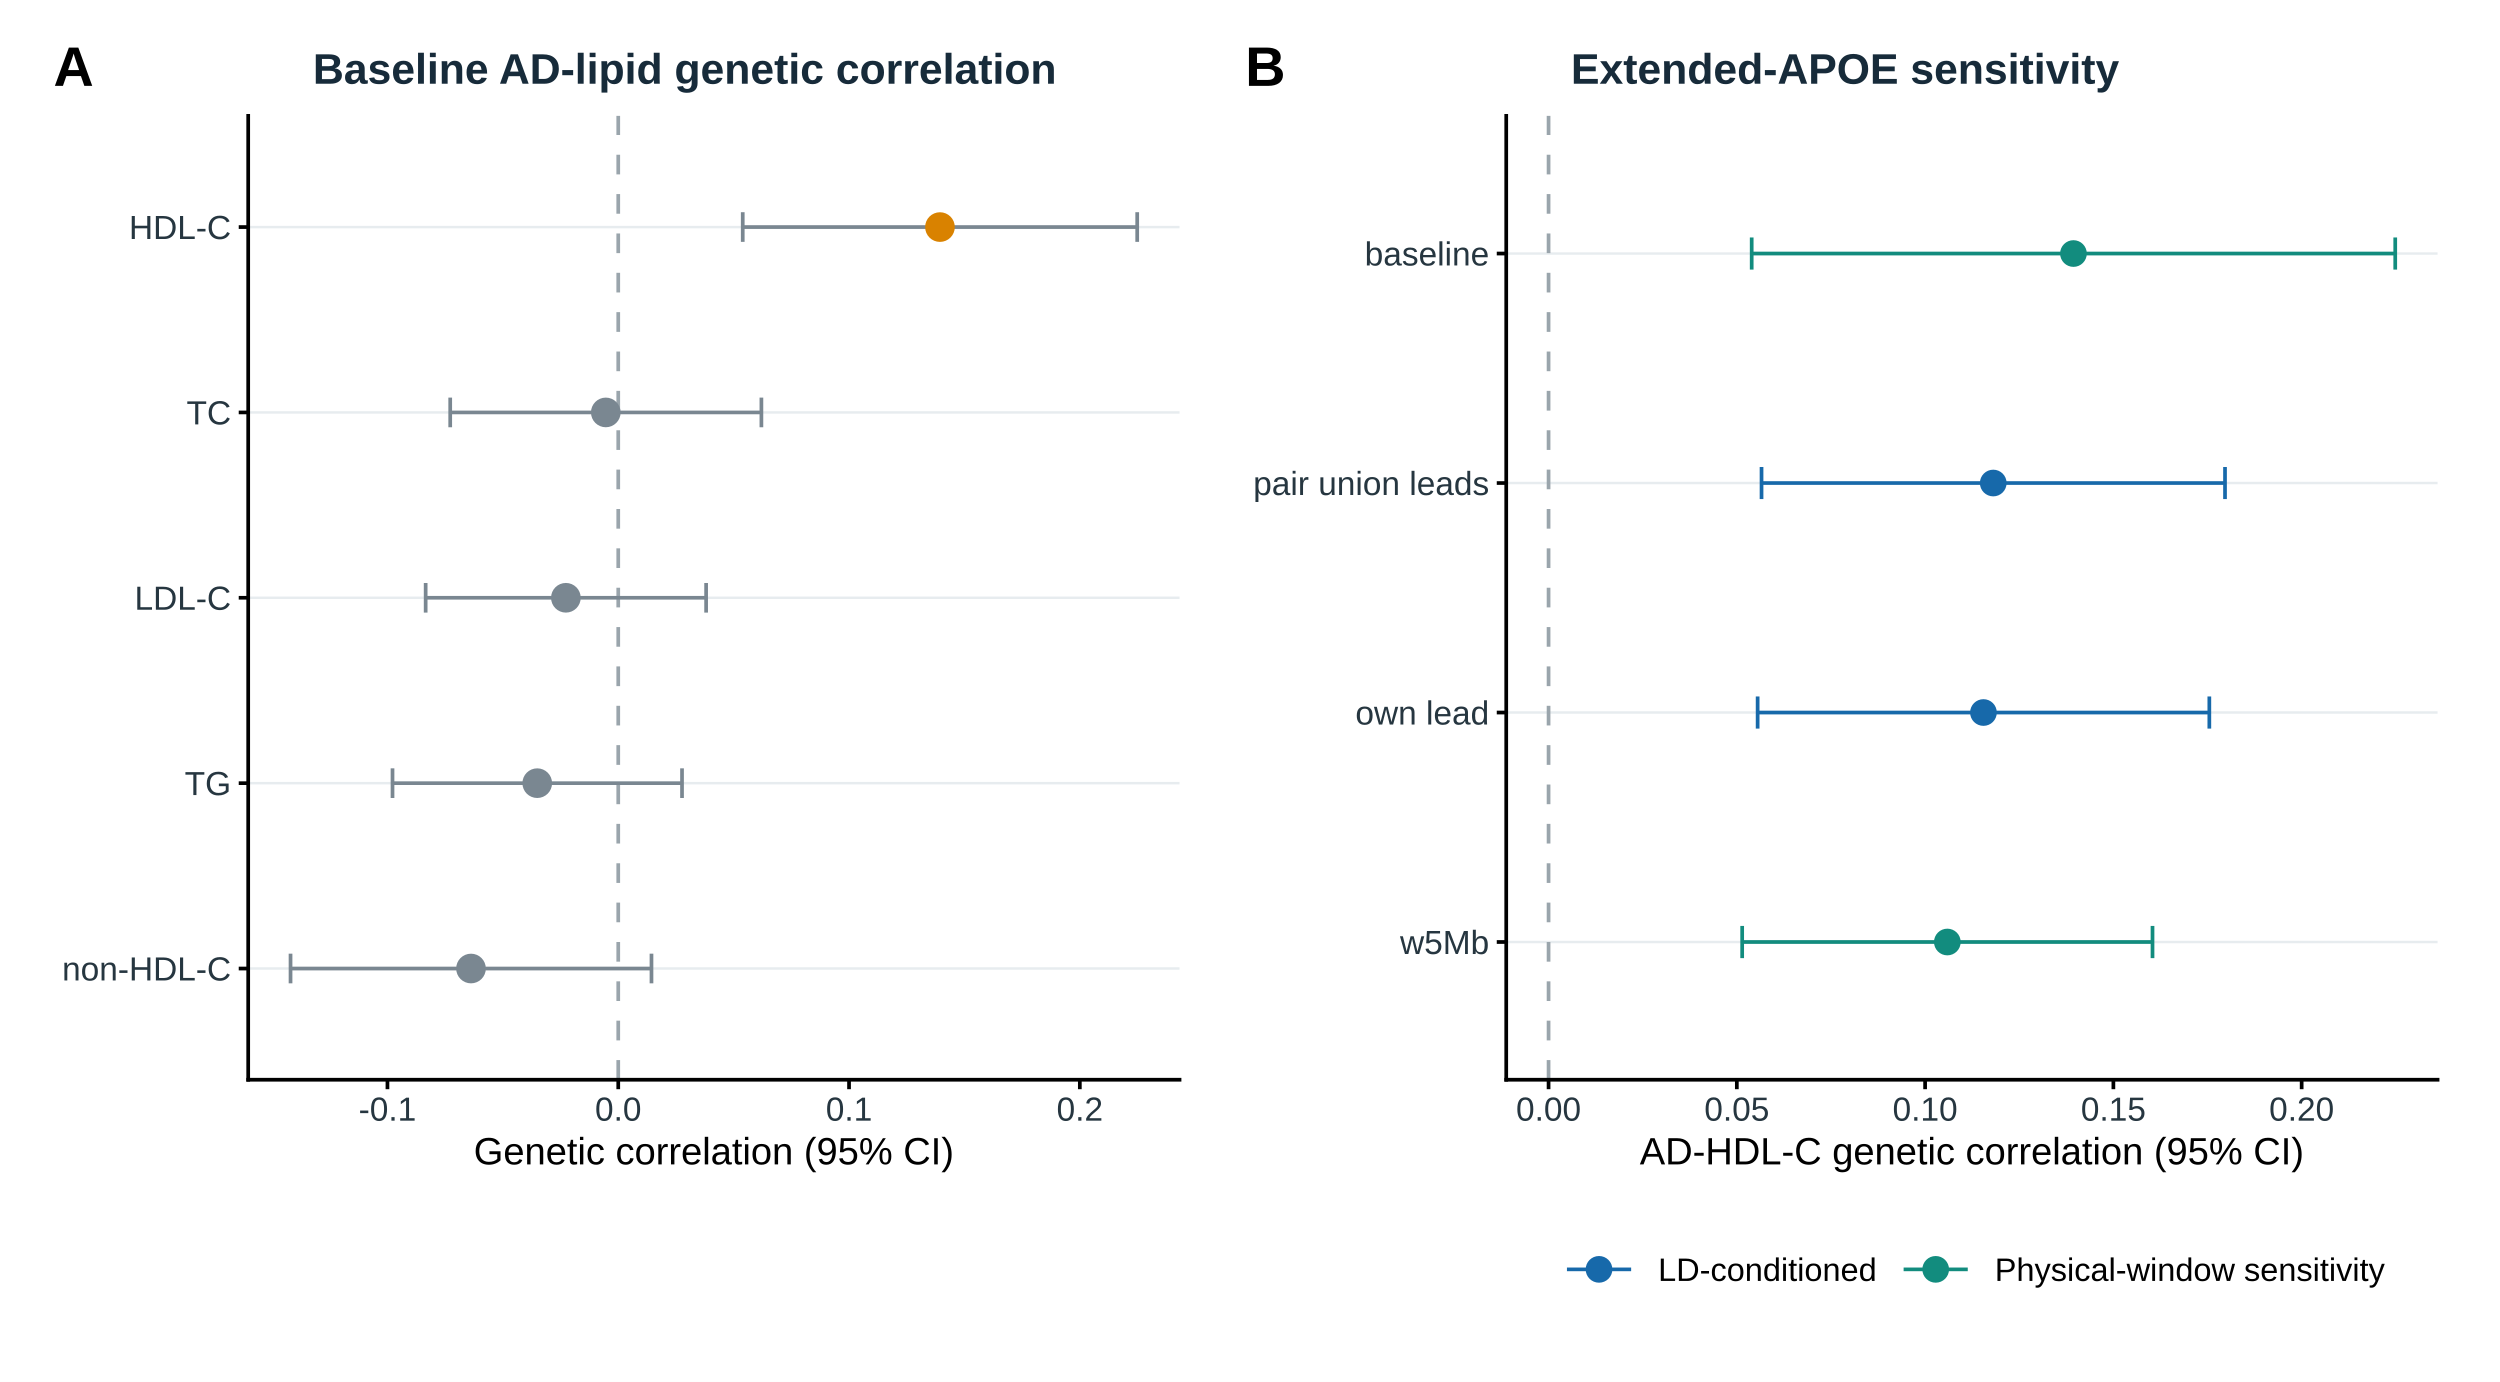
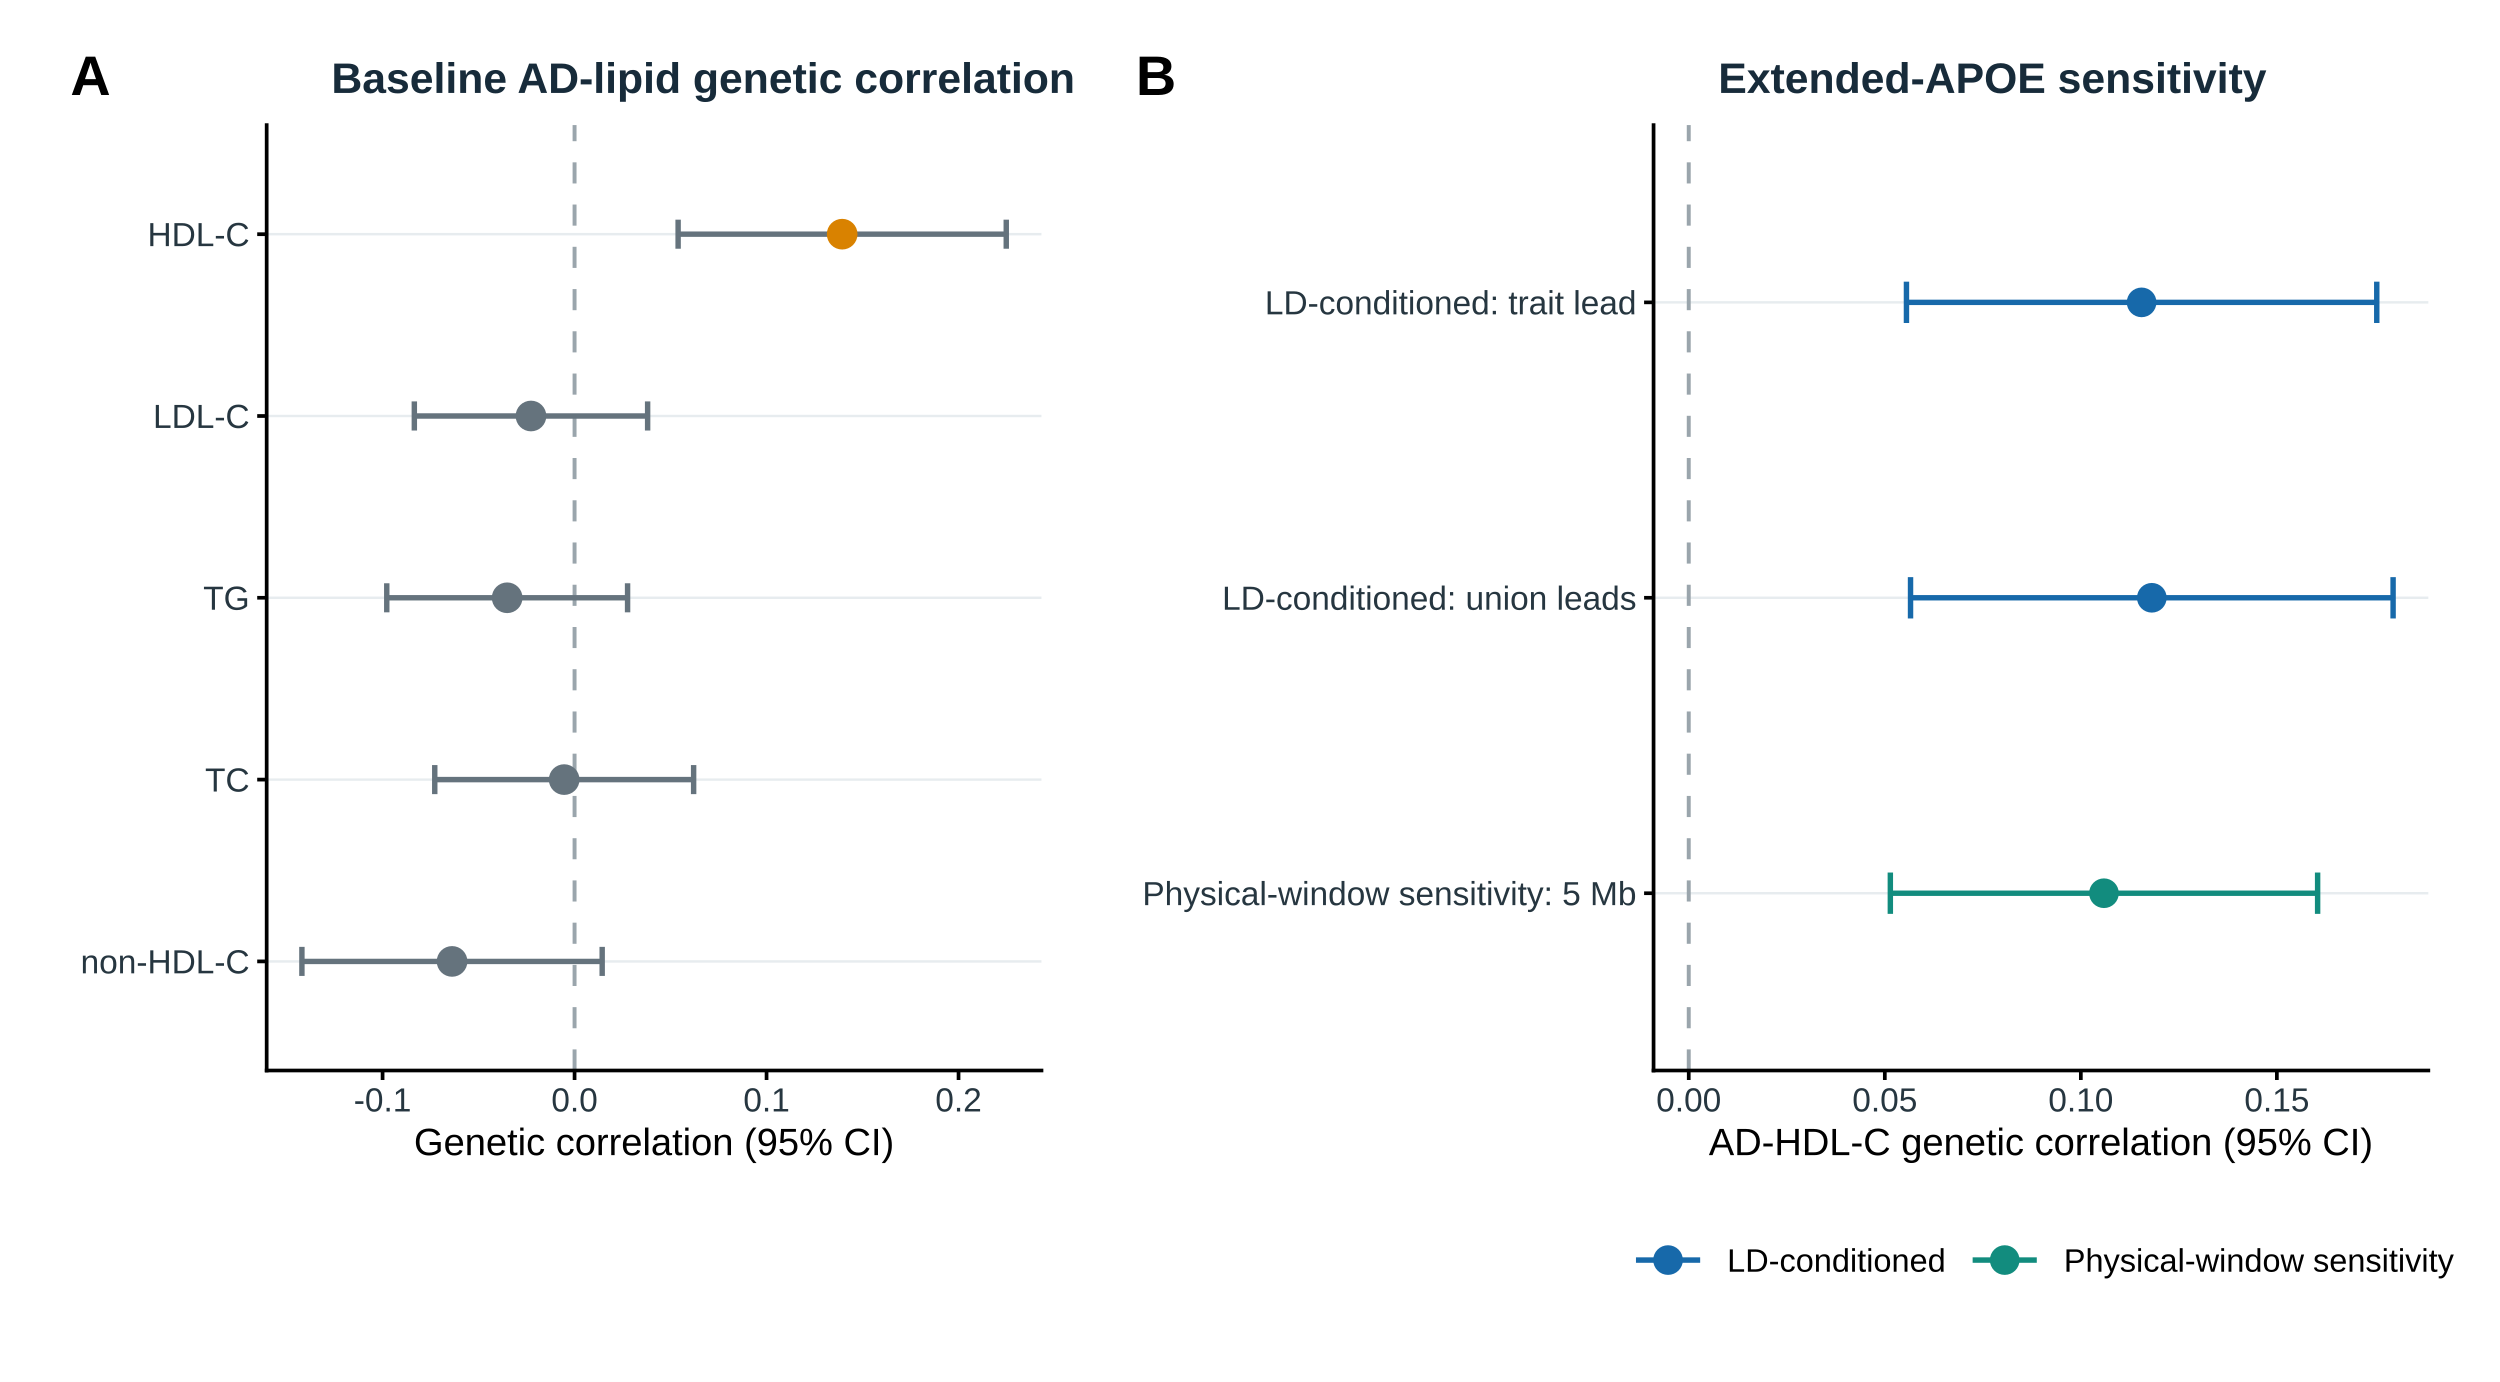
<svg xmlns="http://www.w3.org/2000/svg" width="538.58pt" height="297.64pt" viewBox="0 0 538.58 297.64">
  <g class="svglite">
    <defs>
      <style type="text/css">
    .svglite line, .svglite polyline, .svglite polygon, .svglite path, .svglite rect, .svglite circle {
      fill: none;
      stroke: #000000;
      stroke-linecap: round;
      stroke-linejoin: round;
      stroke-miterlimit: 10.00;
    }
    .svglite text {
      white-space: pre;
    }
    .svglite g.glyphgroup path {
      fill: inherit;
      stroke: none;
    }
  </style>
    </defs>
    <rect width="100%" height="100%" style="stroke: none; fill: #FFFFFF;" />
    <defs>
      <clipPath id="cpMC4wMHw1MzguNTh8MC4wMHwyOTcuNjQ=">
        <rect x="0.00" y="0.00" width="538.58" height="297.64" />
      </clipPath>
    </defs>
    <g clip-path="url(#cpMC4wMHw1MzguNTh8MC4wMHwyOTcuNjQ=)">
-       <rect x="0" y="0.00" width="538.58" height="297.64" style="stroke-width: 1.07; stroke: #FFFFFF; fill: #FFFFFF;" />
+       <rect x="0.00" y="0.00" width="538.58" height="297.64" style="stroke-width: 1.07; stroke: #FFFFFF; fill: #FFFFFF;" />
    </g>
    <defs>
-       <clipPath id="cpNTMuNDd8NTI1LjEzfDI0Ljk2fDIzMi42MQ==">
-         <rect x="53.47" y="24.96" width="471.66" height="207.65" />
+       <clipPath id="cpNTcuNDV8NTIzLjE0fDI2Ljk1fDIzMC42Mg==">
+         <rect x="57.45" y="26.95" width="465.69" height="203.67" />
      </clipPath>
    </defs>
-     <g clip-path="url(#cpNTMuNDd8NTI1LjEzfDI0Ljk2fDIzMi42MQ==)">
+     <g clip-path="url(#cpNTcuNDV8NTIzLjE0fDI2Ljk1fDIzMC42Mg==)">
</g>
    <g clip-path="url(#cpMC4wMHw1MzguNTh8MC4wMHwyOTcuNjQ=)">
</g>
    <defs>
-       <clipPath id="cpNS40OHwyNjIuMDh8NS40OHwyOTIuMTY=">
-         <rect x="5.48" y="5.48" width="256.60" height="286.68" />
+       <clipPath id="cpNS40OHwyMzQuMzN8NS40OHwyOTIuMTY=">
+         <rect x="5.48" y="5.48" width="228.85" height="286.68" />
      </clipPath>
    </defs>
-     <g clip-path="url(#cpNS40OHwyNjIuMDh8NS40OHwyOTIuMTY=)">
-       <rect x="5.48" y="5.48" width="256.60" height="286.68" style="stroke-width: 0.80; stroke: #FFFFFF; fill: #FFFFFF;" />
+     <g clip-path="url(#cpNS40OHwyMzQuMzN8NS40OHwyOTIuMTY=)">
+       <rect x="5.48" y="5.48" width="228.85" height="286.68" style="stroke-width: 0.80; stroke: #FFFFFF; fill: #FFFFFF;" />
    </g>
    <g clip-path="url(#cpMC4wMHw1MzguNTh8MC4wMHwyOTcuNjQ=)">
</g>
    <defs>
-       <clipPath id="cpMjYyLjA4fDUzMy4xMHw1LjQ4fDI5Mi4xNg==">
-         <rect x="262.08" y="5.48" width="271.02" height="286.68" />
+       <clipPath id="cpMjM0LjMzfDUzMy4xMHw1LjQ4fDI5Mi4xNg==">
+         <rect x="234.33" y="5.48" width="298.77" height="286.68" />
      </clipPath>
    </defs>
-     <g clip-path="url(#cpMjYyLjA4fDUzMy4xMHw1LjQ4fDI5Mi4xNg==)">
-       <rect x="262.08" y="5.48" width="271.02" height="286.68" style="stroke-width: 0.80; stroke: #FFFFFF; fill: #FFFFFF;" />
+     <g clip-path="url(#cpMjM0LjMzfDUzMy4xMHw1LjQ4fDI5Mi4xNg==)">
+       <rect x="234.33" y="5.48" width="298.77" height="286.68" style="stroke-width: 0.80; stroke: #FFFFFF; fill: #FFFFFF;" />
    </g>
    <g clip-path="url(#cpMC4wMHw1MzguNTh8MC4wMHwyOTcuNjQ=)">
</g>
    <defs>
-       <clipPath id="cpNTMuNDd8MjU0LjExfDI0Ljk2fDIzMi42MQ==">
-         <rect x="53.47" y="24.96" width="200.64" height="207.65" />
+       <clipPath id="cpNTcuNDV8MjI0LjM3fDI2Ljk1fDIzMC42Mg==">
+         <rect x="57.45" y="26.95" width="166.91" height="203.67" />
      </clipPath>
    </defs>
-     <g clip-path="url(#cpNTMuNDd8MjU0LjExfDI0Ljk2fDIzMi42MQ==)">
-       <rect x="53.47" y="24.96" width="200.64" height="207.65" style="stroke-width: 0.80; stroke: none; fill: #FFFFFF;" />
-       <polyline points="53.47,208.65 254.11,208.65 " style="stroke-width: 0.53; stroke: #E7ECEF; stroke-linecap: butt;" />
-       <polyline points="53.47,168.72 254.11,168.72 " style="stroke-width: 0.53; stroke: #E7ECEF; stroke-linecap: butt;" />
-       <polyline points="53.47,128.78 254.11,128.78 " style="stroke-width: 0.53; stroke: #E7ECEF; stroke-linecap: butt;" />
-       <polyline points="53.47,88.85 254.11,88.85 " style="stroke-width: 0.53; stroke: #E7ECEF; stroke-linecap: butt;" />
-       <polyline points="53.47,48.92 254.11,48.92 " style="stroke-width: 0.53; stroke: #E7ECEF; stroke-linecap: butt;" />
-       <line x1="133.19" y1="232.61" x2="133.19" y2="24.96" style="stroke-width: 0.80; stroke: #9AA5AC; stroke-dasharray: 4.24,4.24; stroke-linecap: butt;" />
-       <polyline points="244.99,52.11 244.99,45.72 " style="stroke-width: 0.80; stroke: #7A8791; stroke-linecap: butt;" />
-       <polyline points="244.99,48.92 160.01,48.92 " style="stroke-width: 0.80; stroke: #7A8791; stroke-linecap: butt;" />
-       <polyline points="160.01,52.11 160.01,45.72 " style="stroke-width: 0.80; stroke: #7A8791; stroke-linecap: butt;" />
-       <polyline points="152.12,131.98 152.12,125.59 " style="stroke-width: 0.80; stroke: #7A8791; stroke-linecap: butt;" />
-       <polyline points="152.12,128.78 91.70,128.78 " style="stroke-width: 0.80; stroke: #7A8791; stroke-linecap: butt;" />
-       <polyline points="91.70,131.98 91.70,125.59 " style="stroke-width: 0.80; stroke: #7A8791; stroke-linecap: butt;" />
-       <polyline points="146.93,171.91 146.93,165.52 " style="stroke-width: 0.80; stroke: #7A8791; stroke-linecap: butt;" />
-       <polyline points="146.93,168.72 84.56,168.72 " style="stroke-width: 0.80; stroke: #7A8791; stroke-linecap: butt;" />
-       <polyline points="84.56,171.91 84.56,165.52 " style="stroke-width: 0.80; stroke: #7A8791; stroke-linecap: butt;" />
-       <polyline points="164.03,92.04 164.03,85.65 " style="stroke-width: 0.80; stroke: #7A8791; stroke-linecap: butt;" />
-       <polyline points="164.03,88.85 96.99,88.85 " style="stroke-width: 0.80; stroke: #7A8791; stroke-linecap: butt;" />
-       <polyline points="96.99,92.04 96.99,85.65 " style="stroke-width: 0.80; stroke: #7A8791; stroke-linecap: butt;" />
-       <polyline points="140.35,211.84 140.35,205.45 " style="stroke-width: 0.80; stroke: #7A8791; stroke-linecap: butt;" />
-       <polyline points="140.35,208.65 62.59,208.65 " style="stroke-width: 0.80; stroke: #7A8791; stroke-linecap: butt;" />
-       <polyline points="62.59,211.84 62.59,205.45 " style="stroke-width: 0.80; stroke: #7A8791; stroke-linecap: butt;" />
-       <circle cx="202.50" cy="48.92" r="2.93" style="stroke-width: 0.53; stroke: #D98200; fill: #D98200;" />
-       <circle cx="121.91" cy="128.78" r="2.93" style="stroke-width: 0.53; stroke: #7A8791; fill: #7A8791;" />
-       <circle cx="115.74" cy="168.72" r="2.93" style="stroke-width: 0.53; stroke: #7A8791; fill: #7A8791;" />
-       <circle cx="130.51" cy="88.85" r="2.93" style="stroke-width: 0.53; stroke: #7A8791; fill: #7A8791;" />
-       <circle cx="101.47" cy="208.65" r="2.93" style="stroke-width: 0.53; stroke: #7A8791; fill: #7A8791;" />
+     <g clip-path="url(#cpNTcuNDV8MjI0LjM3fDI2Ljk1fDIzMC42Mg==)">
+       <rect x="57.45" y="26.95" width="166.91" height="203.67" style="stroke-width: 0.80; stroke: none; fill: #FFFFFF;" />
+       <polyline points="57.45,207.12 224.37,207.12 " style="stroke-width: 0.53; stroke: #E7ECEF; stroke-linecap: butt;" />
+       <polyline points="57.45,167.95 224.37,167.95 " style="stroke-width: 0.53; stroke: #E7ECEF; stroke-linecap: butt;" />
+       <polyline points="57.45,128.78 224.37,128.78 " style="stroke-width: 0.53; stroke: #E7ECEF; stroke-linecap: butt;" />
+       <polyline points="57.45,89.62 224.37,89.62 " style="stroke-width: 0.53; stroke: #E7ECEF; stroke-linecap: butt;" />
+       <polyline points="57.45,50.45 224.37,50.45 " style="stroke-width: 0.53; stroke: #E7ECEF; stroke-linecap: butt;" />
+       <line x1="123.78" y1="230.62" x2="123.78" y2="26.95" style="stroke-width: 0.85; stroke: #9AA5AC; stroke-dasharray: 4.55,4.55; stroke-linecap: butt;" />
+       <polyline points="216.78,53.58 216.78,47.32 " style="stroke-width: 1.17; stroke: #65737D; stroke-linecap: butt;" />
+       <polyline points="216.78,50.45 146.09,50.45 " style="stroke-width: 1.17; stroke: #65737D; stroke-linecap: butt;" />
+       <polyline points="146.09,53.58 146.09,47.32 " style="stroke-width: 1.17; stroke: #65737D; stroke-linecap: butt;" />
+       <polyline points="139.52,92.75 139.52,86.48 " style="stroke-width: 1.17; stroke: #65737D; stroke-linecap: butt;" />
+       <polyline points="139.52,89.62 89.26,89.62 " style="stroke-width: 1.17; stroke: #65737D; stroke-linecap: butt;" />
+       <polyline points="89.26,92.75 89.26,86.48 " style="stroke-width: 1.17; stroke: #65737D; stroke-linecap: butt;" />
+       <polyline points="135.20,131.92 135.20,125.65 " style="stroke-width: 1.17; stroke: #65737D; stroke-linecap: butt;" />
+       <polyline points="135.20,128.78 83.32,128.78 " style="stroke-width: 1.17; stroke: #65737D; stroke-linecap: butt;" />
+       <polyline points="83.32,131.92 83.32,125.65 " style="stroke-width: 1.17; stroke: #65737D; stroke-linecap: butt;" />
+       <polyline points="149.43,171.08 149.43,164.82 " style="stroke-width: 1.17; stroke: #65737D; stroke-linecap: butt;" />
+       <polyline points="149.43,167.95 93.66,167.95 " style="stroke-width: 1.17; stroke: #65737D; stroke-linecap: butt;" />
+       <polyline points="93.66,171.08 93.66,164.82 " style="stroke-width: 1.17; stroke: #65737D; stroke-linecap: butt;" />
+       <polyline points="129.73,210.25 129.73,203.98 " style="stroke-width: 1.17; stroke: #65737D; stroke-linecap: butt;" />
+       <polyline points="129.73,207.12 65.04,207.12 " style="stroke-width: 1.17; stroke: #65737D; stroke-linecap: butt;" />
+       <polyline points="65.04,210.25 65.04,203.98 " style="stroke-width: 1.17; stroke: #65737D; stroke-linecap: butt;" />
+       <circle cx="181.43" cy="50.45" r="3.04" style="stroke-width: 0.53; stroke: #D98200; fill: #D98200;" />
+       <circle cx="114.39" cy="89.62" r="3.04" style="stroke-width: 0.53; stroke: #65737D; fill: #65737D;" />
+       <circle cx="109.26" cy="128.78" r="3.04" style="stroke-width: 0.53; stroke: #65737D; fill: #65737D;" />
+       <circle cx="121.54" cy="167.95" r="3.04" style="stroke-width: 0.53; stroke: #65737D; fill: #65737D;" />
+       <circle cx="97.39" cy="207.12" r="3.04" style="stroke-width: 0.53; stroke: #65737D; fill: #65737D;" />
    </g>
    <g clip-path="url(#cpMC4wMHw1MzguNTh8MC4wMHwyOTcuNjQ=)">
-       <polyline points="53.47,232.61 53.47,24.96 " style="stroke-width: 0.80; stroke-linecap: square;" />
-       <text x="49.79" y="211.22" text-anchor="end" style="font-size: 7.20px;fill: #263640; font-family: &quot;Arial&quot;;" textLength="36.34px" lengthAdjust="spacingAndGlyphs">non-HDL-C</text>
-       <text x="49.79" y="171.29" text-anchor="end" style="font-size: 7.20px;fill: #263640; font-family: &quot;Arial&quot;;" textLength="9.98px" lengthAdjust="spacingAndGlyphs">TG</text>
-       <text x="49.79" y="131.36" text-anchor="end" style="font-size: 7.20px;fill: #263640; font-family: &quot;Arial&quot;;" textLength="20.77px" lengthAdjust="spacingAndGlyphs">LDL-C</text>
-       <text x="49.79" y="91.42" text-anchor="end" style="font-size: 7.20px;fill: #263640; font-family: &quot;Arial&quot;;" textLength="9.58px" lengthAdjust="spacingAndGlyphs">TC</text>
-       <text x="49.79" y="51.49" text-anchor="end" style="font-size: 7.20px;fill: #263640; font-family: &quot;Arial&quot;;" textLength="21.95px" lengthAdjust="spacingAndGlyphs">HDL-C</text>
-       <polyline points="51.43,208.65 53.47,208.65 " style="stroke-width: 0.80; stroke-linecap: butt;" />
-       <polyline points="51.43,168.72 53.47,168.72 " style="stroke-width: 0.80; stroke-linecap: butt;" />
-       <polyline points="51.43,128.78 53.47,128.78 " style="stroke-width: 0.80; stroke-linecap: butt;" />
-       <polyline points="51.43,88.85 53.47,88.85 " style="stroke-width: 0.80; stroke-linecap: butt;" />
-       <polyline points="51.43,48.92 53.47,48.92 " style="stroke-width: 0.80; stroke-linecap: butt;" />
-       <polyline points="53.47,232.61 254.11,232.61 " style="stroke-width: 0.80; stroke-linecap: square;" />
-       <polyline points="83.47,234.65 83.47,232.61 " style="stroke-width: 0.80; stroke-linecap: butt;" />
-       <polyline points="133.19,234.65 133.19,232.61 " style="stroke-width: 0.80; stroke-linecap: butt;" />
-       <polyline points="182.91,234.65 182.91,232.61 " style="stroke-width: 0.80; stroke-linecap: butt;" />
-       <polyline points="232.63,234.65 232.63,232.61 " style="stroke-width: 0.80; stroke-linecap: butt;" />
-       <text x="83.47" y="241.43" text-anchor="middle" style="font-size: 7.20px;fill: #263640; font-family: &quot;Arial&quot;;" textLength="12.39px" lengthAdjust="spacingAndGlyphs">-0.1</text>
-       <text x="133.19" y="241.43" text-anchor="middle" style="font-size: 7.20px;fill: #263640; font-family: &quot;Arial&quot;;" textLength="10.00px" lengthAdjust="spacingAndGlyphs">0.0</text>
-       <text x="182.91" y="241.43" text-anchor="middle" style="font-size: 7.20px;fill: #263640; font-family: &quot;Arial&quot;;" textLength="10.00px" lengthAdjust="spacingAndGlyphs">0.1</text>
-       <text x="232.63" y="241.43" text-anchor="middle" style="font-size: 7.20px;fill: #263640; font-family: &quot;Arial&quot;;" textLength="10.00px" lengthAdjust="spacingAndGlyphs">0.2</text>
-       <text x="153.79" y="250.84" text-anchor="middle" style="font-size: 8.20px; font-family: &quot;Arial&quot;;" textLength="103.22px" lengthAdjust="spacingAndGlyphs">Genetic correlation (95% CI)</text>
-       <text x="67.42" y="18.04" style="font-size: 9.20px; font-weight: bold;fill: #172B3A; font-family: &quot;Arial&quot;;" textLength="159.91px" lengthAdjust="spacingAndGlyphs">Baseline AD-lipid genetic correlation</text>
-       <text x="15.86" y="18.50" text-anchor="middle" style="font-size: 12.00px; font-weight: bold; font-family: &quot;Arial&quot;;" textLength="8.67px" lengthAdjust="spacingAndGlyphs">A</text>
+       <polyline points="57.45,230.62 57.45,26.95 " style="stroke-width: 0.80; stroke-linecap: square;" />
+       <text x="53.78" y="209.69" text-anchor="end" style="font-size: 7.20px;fill: #263640; font-family: &quot;Arial&quot;;" textLength="36.34px" lengthAdjust="spacingAndGlyphs">non-HDL-C</text>
+       <text x="53.78" y="170.52" text-anchor="end" style="font-size: 7.20px;fill: #263640; font-family: &quot;Arial&quot;;" textLength="9.58px" lengthAdjust="spacingAndGlyphs">TC</text>
+       <text x="53.78" y="131.36" text-anchor="end" style="font-size: 7.20px;fill: #263640; font-family: &quot;Arial&quot;;" textLength="9.98px" lengthAdjust="spacingAndGlyphs">TG</text>
+       <text x="53.78" y="92.19" text-anchor="end" style="font-size: 7.20px;fill: #263640; font-family: &quot;Arial&quot;;" textLength="20.77px" lengthAdjust="spacingAndGlyphs">LDL-C</text>
+       <text x="53.78" y="53.02" text-anchor="end" style="font-size: 7.20px;fill: #263640; font-family: &quot;Arial&quot;;" textLength="21.95px" lengthAdjust="spacingAndGlyphs">HDL-C</text>
+       <polyline points="55.41,207.12 57.45,207.12 " style="stroke-width: 0.80; stroke-linecap: butt;" />
+       <polyline points="55.41,167.95 57.45,167.95 " style="stroke-width: 0.80; stroke-linecap: butt;" />
+       <polyline points="55.41,128.78 57.45,128.78 " style="stroke-width: 0.80; stroke-linecap: butt;" />
+       <polyline points="55.41,89.62 57.45,89.62 " style="stroke-width: 0.80; stroke-linecap: butt;" />
+       <polyline points="55.41,50.45 57.45,50.45 " style="stroke-width: 0.80; stroke-linecap: butt;" />
+       <polyline points="57.45,230.62 224.37,230.62 " style="stroke-width: 0.80; stroke-linecap: square;" />
+       <polyline points="82.42,232.66 82.42,230.62 " style="stroke-width: 0.80; stroke-linecap: butt;" />
+       <polyline points="123.78,232.66 123.78,230.62 " style="stroke-width: 0.80; stroke-linecap: butt;" />
+       <polyline points="165.14,232.66 165.14,230.62 " style="stroke-width: 0.80; stroke-linecap: butt;" />
+       <polyline points="206.50,232.66 206.50,230.62 " style="stroke-width: 0.80; stroke-linecap: butt;" />
+       <text x="82.42" y="239.44" text-anchor="middle" style="font-size: 7.20px;fill: #263640; font-family: &quot;Arial&quot;;" textLength="12.39px" lengthAdjust="spacingAndGlyphs">-0.1</text>
+       <text x="123.78" y="239.44" text-anchor="middle" style="font-size: 7.20px;fill: #263640; font-family: &quot;Arial&quot;;" textLength="10.00px" lengthAdjust="spacingAndGlyphs">0.0</text>
+       <text x="165.14" y="239.44" text-anchor="middle" style="font-size: 7.20px;fill: #263640; font-family: &quot;Arial&quot;;" textLength="10.00px" lengthAdjust="spacingAndGlyphs">0.1</text>
+       <text x="206.50" y="239.44" text-anchor="middle" style="font-size: 7.20px;fill: #263640; font-family: &quot;Arial&quot;;" textLength="10.00px" lengthAdjust="spacingAndGlyphs">0.2</text>
+       <text x="140.91" y="248.85" text-anchor="middle" style="font-size: 8.20px; font-family: &quot;Arial&quot;;" textLength="103.22px" lengthAdjust="spacingAndGlyphs">Genetic correlation (95% CI)</text>
+       <text x="71.40" y="20.03" style="font-size: 9.20px; font-weight: bold;fill: #172B3A; font-family: &quot;Arial&quot;;" textLength="159.91px" lengthAdjust="spacingAndGlyphs">Baseline AD-lipid genetic correlation</text>
+       <text x="19.50" y="20.46" text-anchor="middle" style="font-size: 12.00px; font-weight: bold; font-family: &quot;Arial&quot;;" textLength="8.67px" lengthAdjust="spacingAndGlyphs">A</text>
    </g>
    <defs>
-       <clipPath id="cpMzI0LjQ5fDUyNS4xM3wyNC45NnwyMzIuNjE=">
-         <rect x="324.49" y="24.96" width="200.64" height="207.65" />
+       <clipPath id="cpMzU2LjIzfDUyMy4xNHwyNi45NXwyMzAuNjI=">
+         <rect x="356.23" y="26.95" width="166.91" height="203.67" />
      </clipPath>
    </defs>
-     <g clip-path="url(#cpMzI0LjQ5fDUyNS4xM3wyNC45NnwyMzIuNjE=)">
-       <rect x="324.49" y="24.96" width="200.64" height="207.65" style="stroke-width: 0.80; stroke: none; fill: #FFFFFF;" />
-       <polyline points="324.49,202.94 525.13,202.94 " style="stroke-width: 0.53; stroke: #E7ECEF; stroke-linecap: butt;" />
-       <polyline points="324.49,153.50 525.13,153.50 " style="stroke-width: 0.53; stroke: #E7ECEF; stroke-linecap: butt;" />
-       <polyline points="324.49,104.06 525.13,104.06 " style="stroke-width: 0.53; stroke: #E7ECEF; stroke-linecap: butt;" />
-       <polyline points="324.49,54.62 525.13,54.62 " style="stroke-width: 0.53; stroke: #E7ECEF; stroke-linecap: butt;" />
-       <line x1="333.61" y1="232.61" x2="333.61" y2="24.96" style="stroke-width: 0.80; stroke: #9AA5AC; stroke-dasharray: 4.24,4.24; stroke-linecap: butt;" />
-       <polyline points="516.01,58.08 516.01,51.16 " style="stroke-width: 0.80; stroke: #128C7E; stroke-linecap: butt;" />
-       <polyline points="516.01,54.62 377.37,54.62 " style="stroke-width: 0.80; stroke: #128C7E; stroke-linecap: butt;" />
-       <polyline points="377.37,58.08 377.37,51.16 " style="stroke-width: 0.80; stroke: #128C7E; stroke-linecap: butt;" />
-       <polyline points="475.96,156.96 475.96,150.04 " style="stroke-width: 0.80; stroke: #1769AA; stroke-linecap: butt;" />
-       <polyline points="475.96,153.50 378.65,153.50 " style="stroke-width: 0.80; stroke: #1769AA; stroke-linecap: butt;" />
-       <polyline points="378.65,156.96 378.65,150.04 " style="stroke-width: 0.80; stroke: #1769AA; stroke-linecap: butt;" />
-       <polyline points="479.34,107.52 479.34,100.60 " style="stroke-width: 0.80; stroke: #1769AA; stroke-linecap: butt;" />
-       <polyline points="479.34,104.06 379.49,104.06 " style="stroke-width: 0.80; stroke: #1769AA; stroke-linecap: butt;" />
-       <polyline points="379.49,107.52 379.49,100.60 " style="stroke-width: 0.80; stroke: #1769AA; stroke-linecap: butt;" />
-       <polyline points="463.72,206.41 463.72,199.48 " style="stroke-width: 0.80; stroke: #128C7E; stroke-linecap: butt;" />
-       <polyline points="463.72,202.94 375.32,202.94 " style="stroke-width: 0.80; stroke: #128C7E; stroke-linecap: butt;" />
-       <polyline points="375.32,206.41 375.32,199.48 " style="stroke-width: 0.80; stroke: #128C7E; stroke-linecap: butt;" />
-       <circle cx="446.69" cy="54.62" r="2.61" style="stroke-width: 0.53; stroke: #128C7E; fill: #128C7E;" />
-       <circle cx="427.30" cy="153.50" r="2.61" style="stroke-width: 0.53; stroke: #1769AA; fill: #1769AA;" />
-       <circle cx="429.41" cy="104.06" r="2.61" style="stroke-width: 0.53; stroke: #1769AA; fill: #1769AA;" />
-       <circle cx="419.52" cy="202.94" r="2.61" style="stroke-width: 0.53; stroke: #128C7E; fill: #128C7E;" />
+     <g clip-path="url(#cpMzU2LjIzfDUyMy4xNHwyNi45NXwyMzAuNjI=)">
+       <rect x="356.23" y="26.95" width="166.91" height="203.67" style="stroke-width: 0.80; stroke: none; fill: #FFFFFF;" />
+       <polyline points="356.23,192.43 523.14,192.43 " style="stroke-width: 0.53; stroke: #E7ECEF; stroke-linecap: butt;" />
+       <polyline points="356.23,128.78 523.14,128.78 " style="stroke-width: 0.53; stroke: #E7ECEF; stroke-linecap: butt;" />
+       <polyline points="356.23,65.14 523.14,65.14 " style="stroke-width: 0.53; stroke: #E7ECEF; stroke-linecap: butt;" />
+       <line x1="363.81" y1="230.62" x2="363.81" y2="26.95" style="stroke-width: 0.85; stroke: #9AA5AC; stroke-dasharray: 4.55,4.55; stroke-linecap: butt;" />
+       <polyline points="512.03,69.59 512.03,60.68 " style="stroke-width: 1.17; stroke: #1769AA; stroke-linecap: butt;" />
+       <polyline points="512.03,65.14 410.71,65.14 " style="stroke-width: 1.17; stroke: #1769AA; stroke-linecap: butt;" />
+       <polyline points="410.71,69.59 410.71,60.68 " style="stroke-width: 1.17; stroke: #1769AA; stroke-linecap: butt;" />
+       <polyline points="515.55,133.24 515.55,124.33 " style="stroke-width: 1.17; stroke: #1769AA; stroke-linecap: butt;" />
+       <polyline points="515.55,128.78 411.59,128.78 " style="stroke-width: 1.17; stroke: #1769AA; stroke-linecap: butt;" />
+       <polyline points="411.59,133.24 411.59,124.33 " style="stroke-width: 1.17; stroke: #1769AA; stroke-linecap: butt;" />
+       <polyline points="499.29,196.88 499.29,187.97 " style="stroke-width: 1.17; stroke: #128C7E; stroke-linecap: butt;" />
+       <polyline points="499.29,192.43 407.24,192.43 " style="stroke-width: 1.17; stroke: #128C7E; stroke-linecap: butt;" />
+       <polyline points="407.24,196.88 407.24,187.97 " style="stroke-width: 1.17; stroke: #128C7E; stroke-linecap: butt;" />
+       <circle cx="461.37" cy="65.14" r="2.93" style="stroke-width: 0.53; stroke: #1769AA; fill: #1769AA;" />
+       <circle cx="463.57" cy="128.78" r="2.93" style="stroke-width: 0.53; stroke: #1769AA; fill: #1769AA;" />
+       <circle cx="453.26" cy="192.43" r="2.93" style="stroke-width: 0.53; stroke: #128C7E; fill: #128C7E;" />
    </g>
    <g clip-path="url(#cpMC4wMHw1MzguNTh8MC4wMHwyOTcuNjQ=)">
-       <polyline points="324.49,232.61 324.49,24.96 " style="stroke-width: 0.80; stroke-linecap: square;" />
-       <text x="320.82" y="205.52" text-anchor="end" style="font-size: 7.20px;fill: #263640; font-family: &quot;Arial&quot;;" textLength="19.17px" lengthAdjust="spacingAndGlyphs">w5Mb</text>
-       <text x="320.82" y="156.08" text-anchor="end" style="font-size: 7.20px;fill: #263640; font-family: &quot;Arial&quot;;" textLength="28.78px" lengthAdjust="spacingAndGlyphs">own lead</text>
-       <text x="320.82" y="106.64" text-anchor="end" style="font-size: 7.20px;fill: #263640; font-family: &quot;Arial&quot;;" textLength="50.77px" lengthAdjust="spacingAndGlyphs">pair union leads</text>
-       <text x="320.82" y="57.19" text-anchor="end" style="font-size: 7.20px;fill: #263640; font-family: &quot;Arial&quot;;" textLength="26.78px" lengthAdjust="spacingAndGlyphs">baseline</text>
-       <polyline points="322.45,202.94 324.49,202.94 " style="stroke-width: 0.80; stroke-linecap: butt;" />
-       <polyline points="322.45,153.50 324.49,153.50 " style="stroke-width: 0.80; stroke-linecap: butt;" />
-       <polyline points="322.45,104.06 324.49,104.06 " style="stroke-width: 0.80; stroke-linecap: butt;" />
-       <polyline points="322.45,54.62 324.49,54.62 " style="stroke-width: 0.80; stroke-linecap: butt;" />
-       <polyline points="324.49,232.61 525.13,232.61 " style="stroke-width: 0.80; stroke-linecap: square;" />
-       <polyline points="333.61,234.65 333.61,232.61 " style="stroke-width: 0.80; stroke-linecap: butt;" />
-       <polyline points="374.17,234.65 374.17,232.61 " style="stroke-width: 0.80; stroke-linecap: butt;" />
-       <polyline points="414.73,234.65 414.73,232.61 " style="stroke-width: 0.80; stroke-linecap: butt;" />
-       <polyline points="455.29,234.65 455.29,232.61 " style="stroke-width: 0.80; stroke-linecap: butt;" />
-       <polyline points="495.85,234.65 495.85,232.61 " style="stroke-width: 0.80; stroke-linecap: butt;" />
-       <text x="333.61" y="241.43" text-anchor="middle" style="font-size: 7.20px;fill: #263640; font-family: &quot;Arial&quot;;" textLength="14.00px" lengthAdjust="spacingAndGlyphs">0.00</text>
-       <text x="374.17" y="241.43" text-anchor="middle" style="font-size: 7.20px;fill: #263640; font-family: &quot;Arial&quot;;" textLength="14.00px" lengthAdjust="spacingAndGlyphs">0.05</text>
-       <text x="414.73" y="241.43" text-anchor="middle" style="font-size: 7.20px;fill: #263640; font-family: &quot;Arial&quot;;" textLength="14.00px" lengthAdjust="spacingAndGlyphs">0.10</text>
-       <text x="455.29" y="241.43" text-anchor="middle" style="font-size: 7.20px;fill: #263640; font-family: &quot;Arial&quot;;" textLength="14.00px" lengthAdjust="spacingAndGlyphs">0.15</text>
-       <text x="495.85" y="241.43" text-anchor="middle" style="font-size: 7.20px;fill: #263640; font-family: &quot;Arial&quot;;" textLength="14.00px" lengthAdjust="spacingAndGlyphs">0.20</text>
-       <text x="424.81" y="250.84" text-anchor="middle" style="font-size: 8.20px; font-family: &quot;Arial&quot;;" textLength="142.75px" lengthAdjust="spacingAndGlyphs">AD-HDL-C genetic correlation (95% CI)</text>
-       <rect x="331.76" y="260.73" width="186.11" height="25.45" style="stroke-width: 0.80; stroke: none; fill: #FFFFFF;" />
-       <rect x="335.84" y="264.82" width="17.28" height="17.28" style="stroke-width: 0.80; stroke: none; fill: #FFFFFF;" />
-       <line x1="337.57" y1="273.46" x2="351.40" y2="273.46" style="stroke-width: 0.80; stroke: #1769AA; stroke-linecap: butt;" />
-       <circle cx="344.48" cy="273.46" r="2.61" style="stroke-width: 0.53; stroke: #1769AA; fill: #1769AA;" />
-       <rect x="408.37" y="264.82" width="17.28" height="17.28" style="stroke-width: 0.80; stroke: none; fill: #FFFFFF;" />
-       <line x1="410.10" y1="273.46" x2="423.92" y2="273.46" style="stroke-width: 0.80; stroke: #128C7E; stroke-linecap: butt;" />
-       <circle cx="417.01" cy="273.46" r="2.61" style="stroke-width: 0.53; stroke: #128C7E; fill: #128C7E;" />
-       <text x="357.21" y="275.96" style="font-size: 7.00px; font-family: &quot;Arial&quot;;" textLength="47.08px" lengthAdjust="spacingAndGlyphs">LD-conditioned</text>
-       <text x="429.74" y="275.96" style="font-size: 7.00px; font-family: &quot;Arial&quot;;" textLength="84.05px" lengthAdjust="spacingAndGlyphs">Physical-window sensitivity</text>
-       <text x="338.44" y="18.04" style="font-size: 9.20px; font-weight: bold;fill: #172B3A; font-family: &quot;Arial&quot;;" textLength="117.91px" lengthAdjust="spacingAndGlyphs">Extended-APOE sensitivity</text>
-       <text x="272.60" y="18.50" text-anchor="middle" style="font-size: 12.00px; font-weight: bold; font-family: &quot;Arial&quot;;" textLength="8.67px" lengthAdjust="spacingAndGlyphs">B</text>
+       <polyline points="356.23,230.62 356.23,26.95 " style="stroke-width: 0.80; stroke-linecap: square;" />
+       <text x="352.55" y="195.00" text-anchor="end" style="font-size: 7.20px;fill: #263640; font-family: &quot;Arial&quot;;" textLength="106.27px" lengthAdjust="spacingAndGlyphs">Physical-window sensitivity: 5 Mb</text>
+       <text x="352.55" y="131.36" text-anchor="end" style="font-size: 7.20px;fill: #263640; font-family: &quot;Arial&quot;;" textLength="89.14px" lengthAdjust="spacingAndGlyphs">LD-conditioned: union leads</text>
+       <text x="352.55" y="67.71" text-anchor="end" style="font-size: 7.20px;fill: #263640; font-family: &quot;Arial&quot;;" textLength="79.94px" lengthAdjust="spacingAndGlyphs">LD-conditioned: trait lead</text>
+       <polyline points="354.19,192.43 356.23,192.43 " style="stroke-width: 0.80; stroke-linecap: butt;" />
+       <polyline points="354.19,128.78 356.23,128.78 " style="stroke-width: 0.80; stroke-linecap: butt;" />
+       <polyline points="354.19,65.14 356.23,65.14 " style="stroke-width: 0.80; stroke-linecap: butt;" />
+       <polyline points="356.23,230.62 523.14,230.62 " style="stroke-width: 0.80; stroke-linecap: square;" />
+       <polyline points="363.81,232.66 363.81,230.62 " style="stroke-width: 0.80; stroke-linecap: butt;" />
+       <polyline points="406.05,232.66 406.05,230.62 " style="stroke-width: 0.80; stroke-linecap: butt;" />
+       <polyline points="448.28,232.66 448.28,230.62 " style="stroke-width: 0.80; stroke-linecap: butt;" />
+       <polyline points="490.51,232.66 490.51,230.62 " style="stroke-width: 0.80; stroke-linecap: butt;" />
+       <text x="363.81" y="239.44" text-anchor="middle" style="font-size: 7.20px;fill: #263640; font-family: &quot;Arial&quot;;" textLength="14.00px" lengthAdjust="spacingAndGlyphs">0.00</text>
+       <text x="406.05" y="239.44" text-anchor="middle" style="font-size: 7.20px;fill: #263640; font-family: &quot;Arial&quot;;" textLength="14.00px" lengthAdjust="spacingAndGlyphs">0.05</text>
+       <text x="448.28" y="239.44" text-anchor="middle" style="font-size: 7.20px;fill: #263640; font-family: &quot;Arial&quot;;" textLength="14.00px" lengthAdjust="spacingAndGlyphs">0.10</text>
+       <text x="490.51" y="239.44" text-anchor="middle" style="font-size: 7.20px;fill: #263640; font-family: &quot;Arial&quot;;" textLength="14.00px" lengthAdjust="spacingAndGlyphs">0.15</text>
+       <text x="439.68" y="248.85" text-anchor="middle" style="font-size: 8.20px; font-family: &quot;Arial&quot;;" textLength="142.75px" lengthAdjust="spacingAndGlyphs">AD-HDL-C genetic correlation (95% CI)</text>
+       <rect x="346.63" y="258.74" width="186.11" height="25.45" style="stroke-width: 0.80; stroke: none; fill: #FFFFFF;" />
+       <rect x="350.71" y="262.82" width="17.28" height="17.28" style="stroke-width: 0.80; stroke: none; fill: #FFFFFF;" />
+       <line x1="352.44" y1="271.46" x2="366.27" y2="271.46" style="stroke-width: 1.17; stroke: #1769AA; stroke-linecap: butt;" />
+       <circle cx="359.35" cy="271.46" r="2.93" style="stroke-width: 0.53; stroke: #1769AA; fill: #1769AA;" />
+       <rect x="423.24" y="262.82" width="17.28" height="17.28" style="stroke-width: 0.80; stroke: none; fill: #FFFFFF;" />
+       <line x1="424.97" y1="271.46" x2="438.79" y2="271.46" style="stroke-width: 1.17; stroke: #128C7E; stroke-linecap: butt;" />
+       <circle cx="431.88" cy="271.46" r="2.93" style="stroke-width: 0.53; stroke: #128C7E; fill: #128C7E;" />
+       <text x="372.08" y="273.97" style="font-size: 7.00px; font-family: &quot;Arial&quot;;" textLength="47.08px" lengthAdjust="spacingAndGlyphs">LD-conditioned</text>
+       <text x="444.61" y="273.97" style="font-size: 7.00px; font-family: &quot;Arial&quot;;" textLength="84.05px" lengthAdjust="spacingAndGlyphs">Physical-window sensitivity</text>
+       <text x="370.18" y="20.03" style="font-size: 9.20px; font-weight: bold;fill: #172B3A; font-family: &quot;Arial&quot;;" textLength="117.91px" lengthAdjust="spacingAndGlyphs">Extended-APOE sensitivity</text>
+       <text x="249.05" y="20.46" text-anchor="middle" style="font-size: 12.00px; font-weight: bold; font-family: &quot;Arial&quot;;" textLength="8.67px" lengthAdjust="spacingAndGlyphs">B</text>
    </g>
  </g>
</svg>
